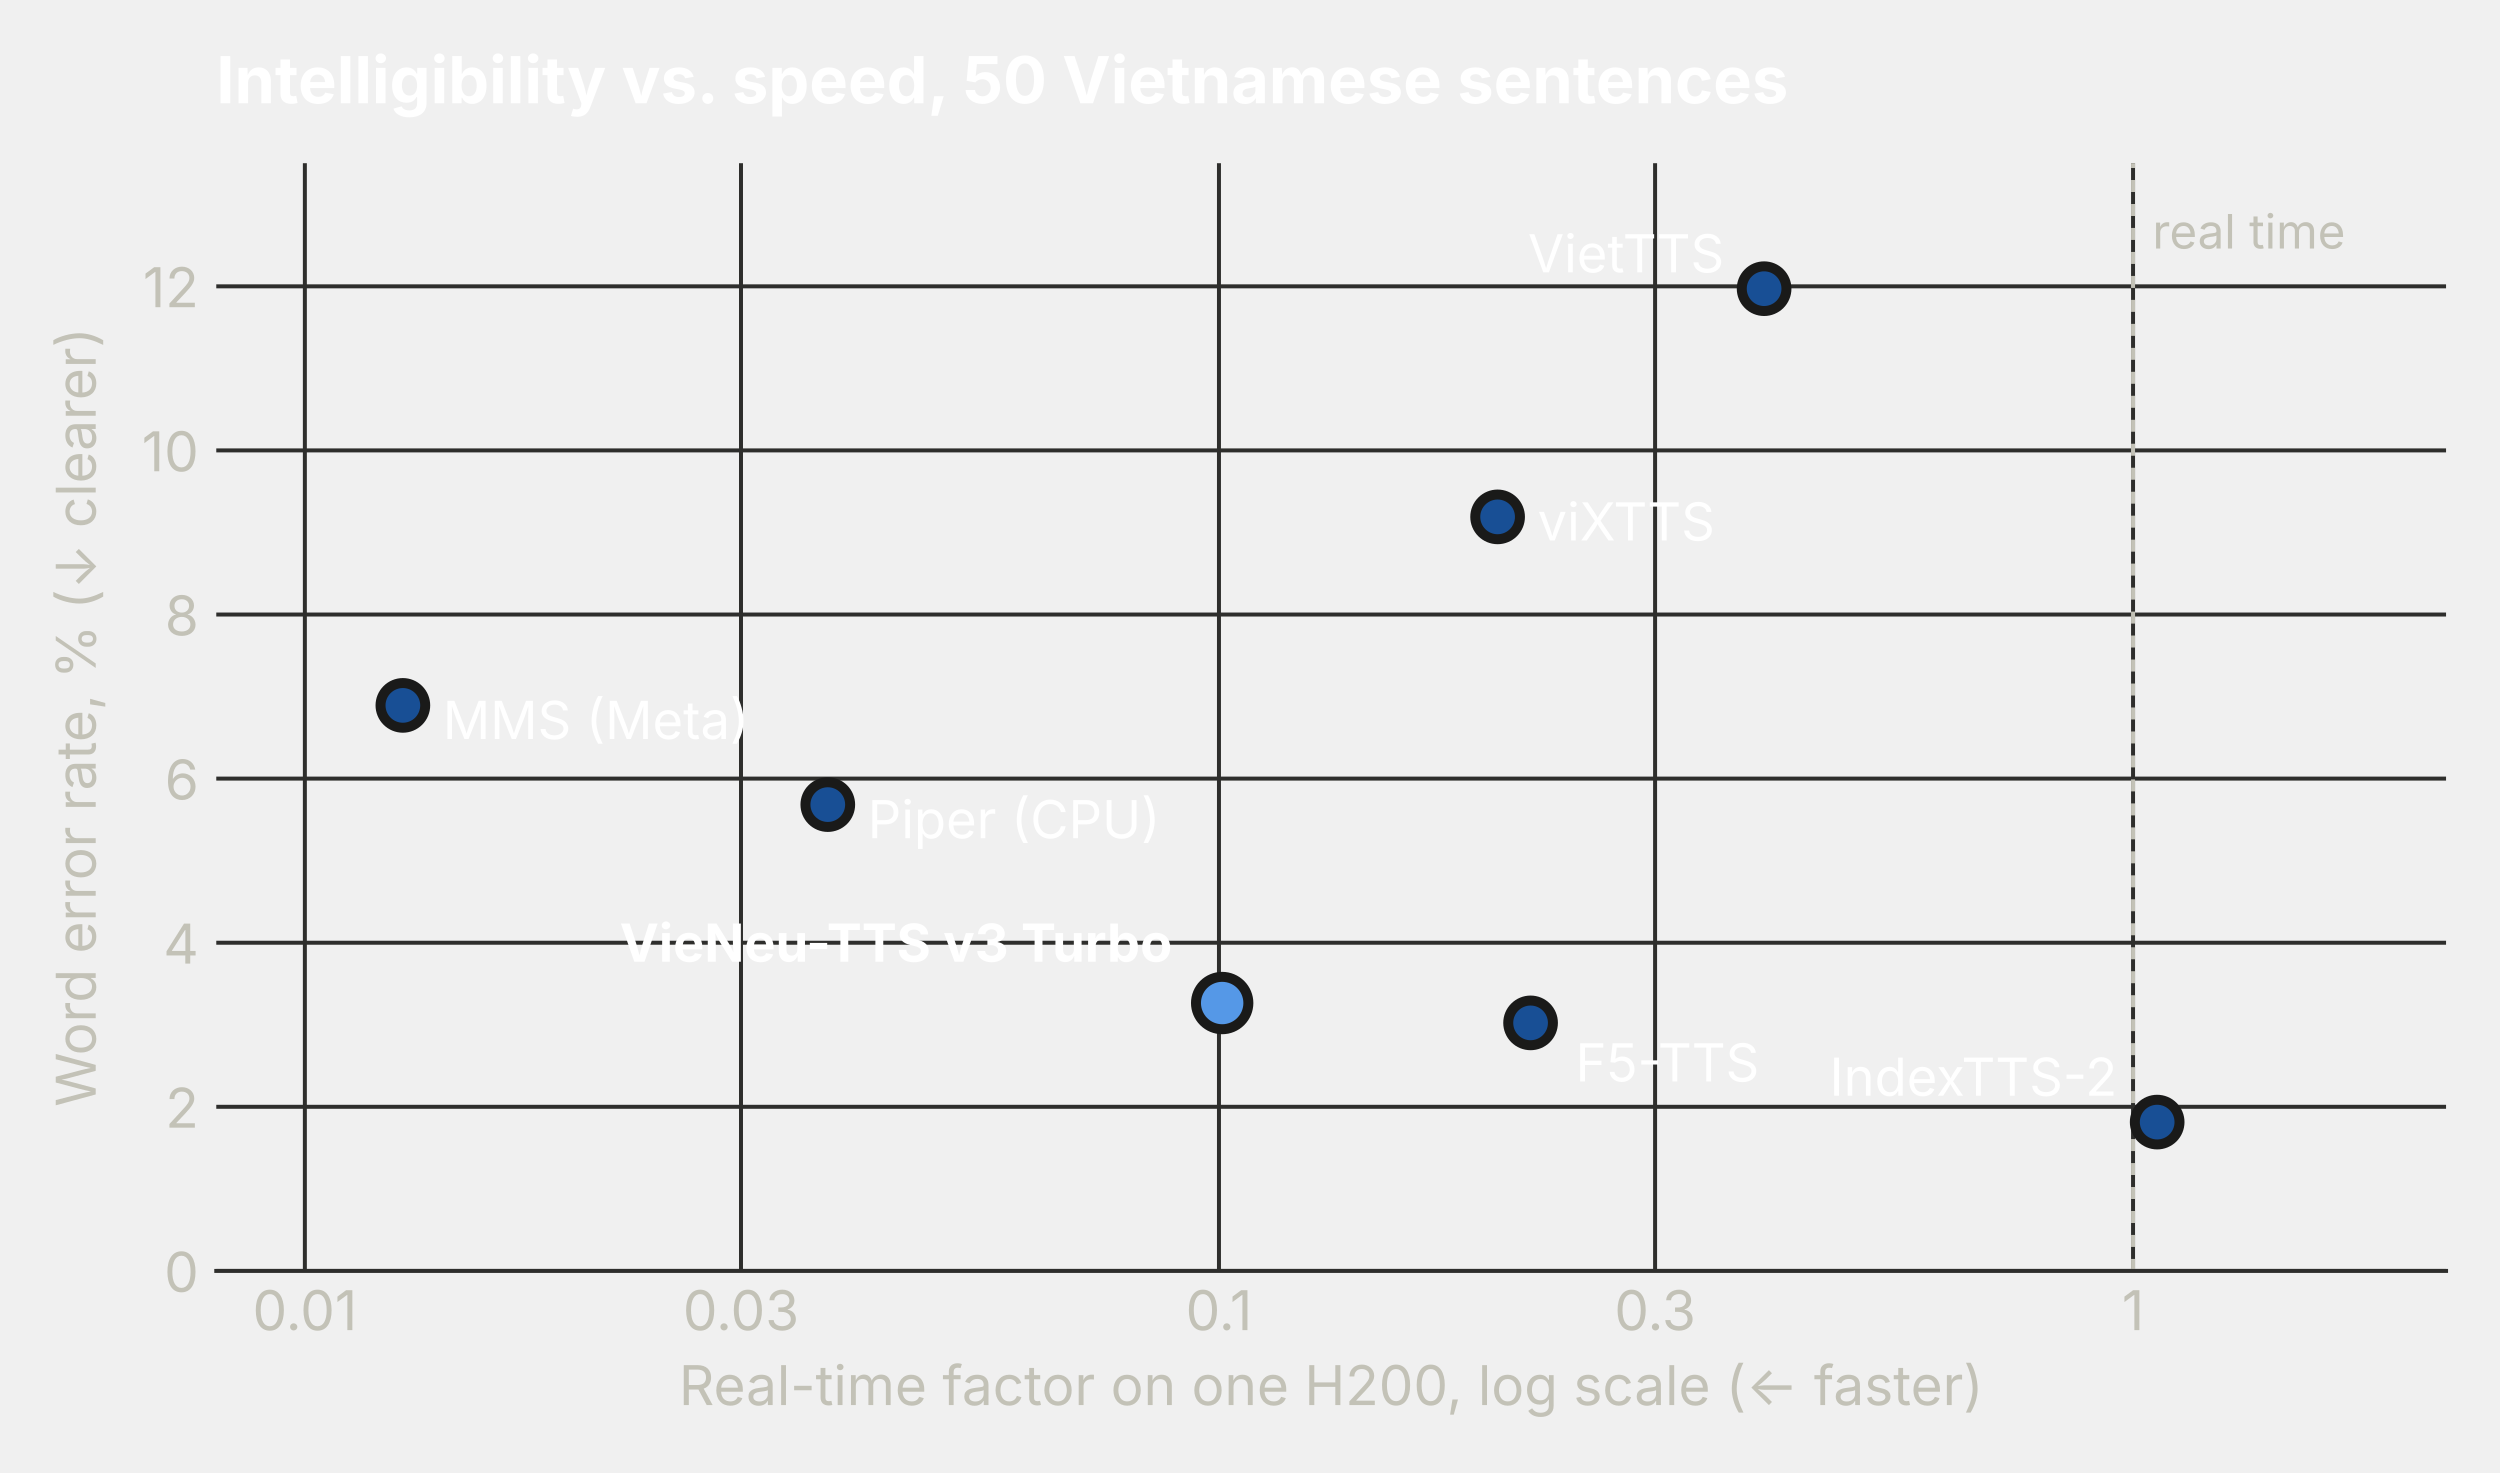
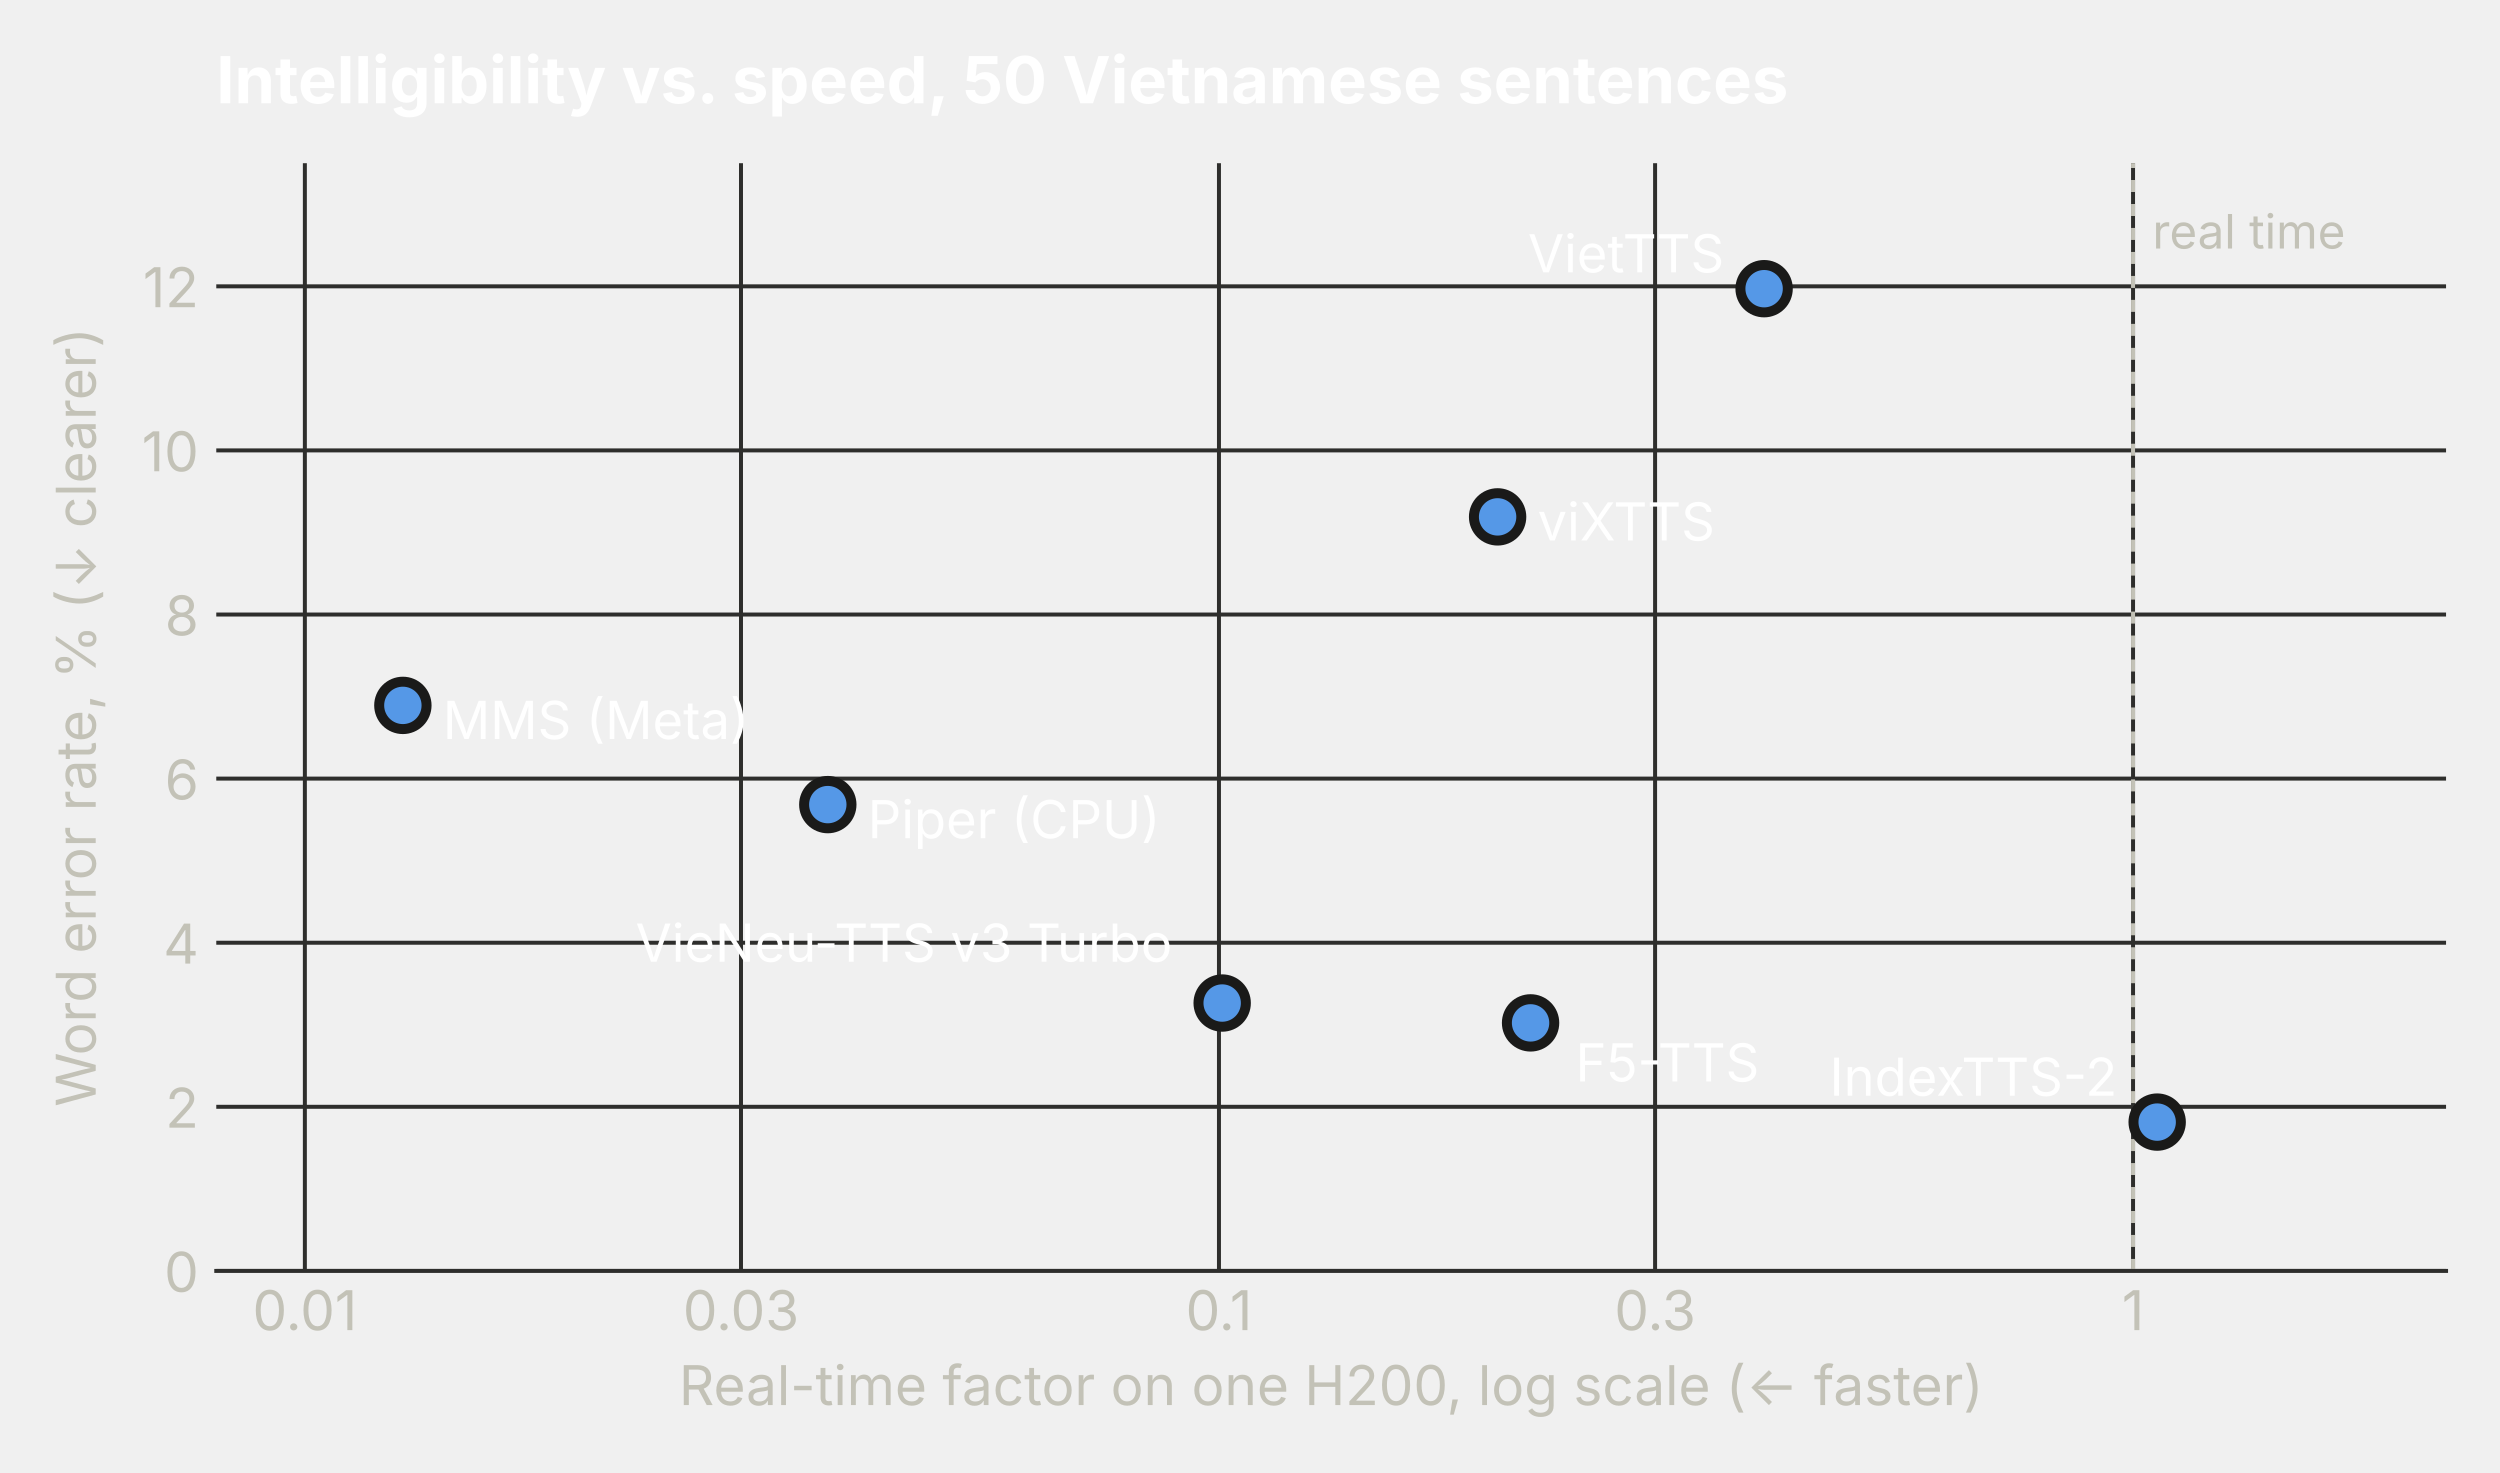
<svg xmlns="http://www.w3.org/2000/svg" xmlns:xlink="http://www.w3.org/1999/xlink" width="500.498pt" height="294.739pt" viewBox="0 0 500.498 294.739" version="1.1">
  <defs>
    <style type="text/css">*{stroke-linejoin: round; stroke-linecap: butt}</style>
  </defs>
  <g id="figure_1">
    <g id="patch_1">
      <path d="M 0 294.739  L 500.498 294.739  L 500.498 0  L 0 0  L 0 294.739  z " style="fill: none" />
    </g>
    <g id="axes_1">
      <g id="patch_2">
        <path d="M 43.298 254.438  L 489.698 254.438  L 489.698 32.678  L 43.298 32.678  L 43.298 254.438  z " style="fill: none" />
      </g>
      <g id="matplotlib.axis_1">
        <g id="xtick_1">
          <g id="line2d_1">
-             <path d="M 61.033 254.438  L 61.033 32.678  " clip-path="url(#pd3cd1de409)" style="fill: none; stroke: #2e2e2c; stroke-width: 0.8; stroke-linecap: square" />
+             <path d="M 61.033 254.438  L 61.033 32.678  " clip-path="url(#p064c47ed15)" style="fill: none; stroke: #2e2e2c; stroke-width: 0.8; stroke-linecap: square" />
          </g>
          <g id="line2d_2" />
          <g id="text_1">
            <text style="font-size: 11px; font-family: 'Inter', 'Segoe UI', 'Helvetica Neue', 'Arial', 'DejaVu Sans', 'Bitstream Vera Sans', 'Computer Modern Sans Serif', 'Lucida Grande', 'Verdana', 'Geneva', 'Lucid', 'Helvetica', 'Avant Garde', sans-serif; text-anchor: middle; fill: #c3c2b7" x="61.033" y="266.295" transform="rotate(-0 61.03298 266.2954)">0.01</text>
          </g>
        </g>
        <g id="xtick_2">
          <g id="line2d_3">
-             <path d="M 148.347 254.438  L 148.347 32.678  " clip-path="url(#pd3cd1de409)" style="fill: none; stroke: #2e2e2c; stroke-width: 0.8; stroke-linecap: square" />
+             <path d="M 148.347 254.438  L 148.347 32.678  " clip-path="url(#p064c47ed15)" style="fill: none; stroke: #2e2e2c; stroke-width: 0.8; stroke-linecap: square" />
          </g>
          <g id="line2d_4" />
          <g id="text_2">
            <text style="font-size: 11px; font-family: 'Inter', 'Segoe UI', 'Helvetica Neue', 'Arial', 'DejaVu Sans', 'Bitstream Vera Sans', 'Computer Modern Sans Serif', 'Lucida Grande', 'Verdana', 'Geneva', 'Lucid', 'Helvetica', 'Avant Garde', sans-serif; text-anchor: middle; fill: #c3c2b7" x="148.347" y="266.295" transform="rotate(-0 148.3466 266.2954)">0.03</text>
          </g>
        </g>
        <g id="xtick_3">
          <g id="line2d_5">
-             <path d="M 244.034 254.438  L 244.034 32.678  " clip-path="url(#pd3cd1de409)" style="fill: none; stroke: #2e2e2c; stroke-width: 0.8; stroke-linecap: square" />
+             <path d="M 244.034 254.438  L 244.034 32.678  " clip-path="url(#p064c47ed15)" style="fill: none; stroke: #2e2e2c; stroke-width: 0.8; stroke-linecap: square" />
          </g>
          <g id="line2d_6" />
          <g id="text_3">
            <text style="font-size: 11px; font-family: 'Inter', 'Segoe UI', 'Helvetica Neue', 'Arial', 'DejaVu Sans', 'Bitstream Vera Sans', 'Computer Modern Sans Serif', 'Lucida Grande', 'Verdana', 'Geneva', 'Lucid', 'Helvetica', 'Avant Garde', sans-serif; text-anchor: middle; fill: #c3c2b7" x="244.034" y="266.295" transform="rotate(-0 244.0338 266.2954)">0.1</text>
          </g>
        </g>
        <g id="xtick_4">
          <g id="line2d_7">
-             <path d="M 331.347 254.438  L 331.347 32.678  " clip-path="url(#pd3cd1de409)" style="fill: none; stroke: #2e2e2c; stroke-width: 0.8; stroke-linecap: square" />
+             <path d="M 331.347 254.438  L 331.347 32.678  " clip-path="url(#p064c47ed15)" style="fill: none; stroke: #2e2e2c; stroke-width: 0.8; stroke-linecap: square" />
          </g>
          <g id="line2d_8" />
          <g id="text_4">
            <text style="font-size: 11px; font-family: 'Inter', 'Segoe UI', 'Helvetica Neue', 'Arial', 'DejaVu Sans', 'Bitstream Vera Sans', 'Computer Modern Sans Serif', 'Lucida Grande', 'Verdana', 'Geneva', 'Lucid', 'Helvetica', 'Avant Garde', sans-serif; text-anchor: middle; fill: #c3c2b7" x="331.347" y="266.295" transform="rotate(-0 331.3474 266.2954)">0.3</text>
          </g>
        </g>
        <g id="xtick_5">
          <g id="line2d_9">
-             <path d="M 427.035 254.438  L 427.035 32.678  " clip-path="url(#pd3cd1de409)" style="fill: none; stroke: #2e2e2c; stroke-width: 0.8; stroke-linecap: square" />
+             <path d="M 427.035 254.438  L 427.035 32.678  " clip-path="url(#p064c47ed15)" style="fill: none; stroke: #2e2e2c; stroke-width: 0.8; stroke-linecap: square" />
          </g>
          <g id="line2d_10" />
          <g id="text_5">
            <text style="font-size: 11px; font-family: 'Inter', 'Segoe UI', 'Helvetica Neue', 'Arial', 'DejaVu Sans', 'Bitstream Vera Sans', 'Computer Modern Sans Serif', 'Lucida Grande', 'Verdana', 'Geneva', 'Lucid', 'Helvetica', 'Avant Garde', sans-serif; text-anchor: middle; fill: #c3c2b7" x="427.035" y="266.295" transform="rotate(-0 427.0347 266.2954)">1</text>
          </g>
        </g>
        <g id="xtick_6">
          <g id="line2d_11" />
        </g>
        <g id="xtick_7">
          <g id="line2d_12" />
        </g>
        <g id="xtick_8">
          <g id="line2d_13" />
        </g>
        <g id="xtick_9">
          <g id="line2d_14" />
        </g>
        <g id="xtick_10">
          <g id="line2d_15" />
        </g>
        <g id="xtick_11">
          <g id="line2d_16" />
        </g>
        <g id="xtick_12">
          <g id="line2d_17" />
        </g>
        <g id="xtick_13">
          <g id="line2d_18" />
        </g>
        <g id="xtick_14">
          <g id="line2d_19" />
        </g>
        <g id="xtick_15">
          <g id="line2d_20" />
        </g>
        <g id="xtick_16">
          <g id="line2d_21" />
        </g>
        <g id="xtick_17">
          <g id="line2d_22" />
        </g>
        <g id="xtick_18">
          <g id="line2d_23" />
        </g>
        <g id="xtick_19">
          <g id="line2d_24" />
        </g>
        <g id="xtick_20">
          <g id="line2d_25" />
        </g>
        <g id="xtick_21">
          <g id="line2d_26" />
        </g>
        <g id="xtick_22">
          <g id="line2d_27" />
        </g>
        <g id="text_6">
          <text style="font-size: 11px; font-family: 'Inter', 'Segoe UI', 'Helvetica Neue', 'Arial', 'DejaVu Sans', 'Bitstream Vera Sans', 'Computer Modern Sans Serif', 'Lucida Grande', 'Verdana', 'Geneva', 'Lucid', 'Helvetica', 'Avant Garde', sans-serif; text-anchor: middle; fill: #c3c2b7" x="266.498" y="281.296" transform="rotate(-0 266.4984 281.2962)">Real-time factor on one H200, log scale  (← faster)</text>
        </g>
      </g>
      <g id="matplotlib.axis_2">
        <g id="ytick_1">
          <g id="line2d_28">
-             <path d="M 43.298 254.438  L 489.698 254.438  " clip-path="url(#pd3cd1de409)" style="fill: none; stroke: #2e2e2c; stroke-width: 0.8; stroke-linecap: square" />
+             <path d="M 43.298 254.438  L 489.698 254.438  " clip-path="url(#p064c47ed15)" style="fill: none; stroke: #2e2e2c; stroke-width: 0.8; stroke-linecap: square" />
          </g>
          <g id="line2d_29" />
          <g id="text_7">
            <text style="font-size: 11px; font-family: 'Inter', 'Segoe UI', 'Helvetica Neue', 'Arial', 'DejaVu Sans', 'Bitstream Vera Sans', 'Computer Modern Sans Serif', 'Lucida Grande', 'Verdana', 'Geneva', 'Lucid', 'Helvetica', 'Avant Garde', sans-serif; text-anchor: end; fill: #c3c2b7" x="39.798" y="258.617" transform="rotate(-0 39.79836 258.6167)">0</text>
          </g>
        </g>
        <g id="ytick_2">
          <g id="line2d_30">
-             <path d="M 43.298 221.585  L 489.698 221.585  " clip-path="url(#pd3cd1de409)" style="fill: none; stroke: #2e2e2c; stroke-width: 0.8; stroke-linecap: square" />
+             <path d="M 43.298 221.585  L 489.698 221.585  " clip-path="url(#p064c47ed15)" style="fill: none; stroke: #2e2e2c; stroke-width: 0.8; stroke-linecap: square" />
          </g>
          <g id="line2d_31" />
          <g id="text_8">
            <text style="font-size: 11px; font-family: 'Inter', 'Segoe UI', 'Helvetica Neue', 'Arial', 'DejaVu Sans', 'Bitstream Vera Sans', 'Computer Modern Sans Serif', 'Lucida Grande', 'Verdana', 'Geneva', 'Lucid', 'Helvetica', 'Avant Garde', sans-serif; text-anchor: end; fill: #c3c2b7" x="39.798" y="225.763" transform="rotate(-0 39.79836 225.7633)">2</text>
          </g>
        </g>
        <g id="ytick_3">
          <g id="line2d_32">
-             <path d="M 43.298 188.731  L 489.698 188.731  " clip-path="url(#pd3cd1de409)" style="fill: none; stroke: #2e2e2c; stroke-width: 0.8; stroke-linecap: square" />
+             <path d="M 43.298 188.731  L 489.698 188.731  " clip-path="url(#p064c47ed15)" style="fill: none; stroke: #2e2e2c; stroke-width: 0.8; stroke-linecap: square" />
          </g>
          <g id="line2d_33" />
          <g id="text_9">
            <text style="font-size: 11px; font-family: 'Inter', 'Segoe UI', 'Helvetica Neue', 'Arial', 'DejaVu Sans', 'Bitstream Vera Sans', 'Computer Modern Sans Serif', 'Lucida Grande', 'Verdana', 'Geneva', 'Lucid', 'Helvetica', 'Avant Garde', sans-serif; text-anchor: end; fill: #c3c2b7" x="39.798" y="192.91" transform="rotate(-0 39.79836 192.91)">4</text>
          </g>
        </g>
        <g id="ytick_4">
          <g id="line2d_34">
-             <path d="M 43.298 155.878  L 489.698 155.878  " clip-path="url(#pd3cd1de409)" style="fill: none; stroke: #2e2e2c; stroke-width: 0.8; stroke-linecap: square" />
+             <path d="M 43.298 155.878  L 489.698 155.878  " clip-path="url(#p064c47ed15)" style="fill: none; stroke: #2e2e2c; stroke-width: 0.8; stroke-linecap: square" />
          </g>
          <g id="line2d_35" />
          <g id="text_10">
            <text style="font-size: 11px; font-family: 'Inter', 'Segoe UI', 'Helvetica Neue', 'Arial', 'DejaVu Sans', 'Bitstream Vera Sans', 'Computer Modern Sans Serif', 'Lucida Grande', 'Verdana', 'Geneva', 'Lucid', 'Helvetica', 'Avant Garde', sans-serif; text-anchor: end; fill: #c3c2b7" x="39.798" y="160.057" transform="rotate(-0 39.79836 160.0567)">6</text>
          </g>
        </g>
        <g id="ytick_5">
          <g id="line2d_36">
-             <path d="M 43.298 123.025  L 489.698 123.025  " clip-path="url(#pd3cd1de409)" style="fill: none; stroke: #2e2e2c; stroke-width: 0.8; stroke-linecap: square" />
+             <path d="M 43.298 123.025  L 489.698 123.025  " clip-path="url(#p064c47ed15)" style="fill: none; stroke: #2e2e2c; stroke-width: 0.8; stroke-linecap: square" />
          </g>
          <g id="line2d_37" />
          <g id="text_11">
            <text style="font-size: 11px; font-family: 'Inter', 'Segoe UI', 'Helvetica Neue', 'Arial', 'DejaVu Sans', 'Bitstream Vera Sans', 'Computer Modern Sans Serif', 'Lucida Grande', 'Verdana', 'Geneva', 'Lucid', 'Helvetica', 'Avant Garde', sans-serif; text-anchor: end; fill: #c3c2b7" x="39.798" y="127.203" transform="rotate(-0 39.79836 127.2033)">8</text>
          </g>
        </g>
        <g id="ytick_6">
          <g id="line2d_38">
-             <path d="M 43.298 90.171  L 489.698 90.171  " clip-path="url(#pd3cd1de409)" style="fill: none; stroke: #2e2e2c; stroke-width: 0.8; stroke-linecap: square" />
+             <path d="M 43.298 90.171  L 489.698 90.171  " clip-path="url(#p064c47ed15)" style="fill: none; stroke: #2e2e2c; stroke-width: 0.8; stroke-linecap: square" />
          </g>
          <g id="line2d_39" />
          <g id="text_12">
            <text style="font-size: 11px; font-family: 'Inter', 'Segoe UI', 'Helvetica Neue', 'Arial', 'DejaVu Sans', 'Bitstream Vera Sans', 'Computer Modern Sans Serif', 'Lucida Grande', 'Verdana', 'Geneva', 'Lucid', 'Helvetica', 'Avant Garde', sans-serif; text-anchor: end; fill: #c3c2b7" x="39.798" y="94.35" transform="rotate(-0 39.79836 94.35001)">10</text>
          </g>
        </g>
        <g id="ytick_7">
          <g id="line2d_40">
-             <path d="M 43.298 57.318  L 489.698 57.318  " clip-path="url(#pd3cd1de409)" style="fill: none; stroke: #2e2e2c; stroke-width: 0.8; stroke-linecap: square" />
+             <path d="M 43.298 57.318  L 489.698 57.318  " clip-path="url(#p064c47ed15)" style="fill: none; stroke: #2e2e2c; stroke-width: 0.8; stroke-linecap: square" />
          </g>
          <g id="line2d_41" />
          <g id="text_13">
            <text style="font-size: 11px; font-family: 'Inter', 'Segoe UI', 'Helvetica Neue', 'Arial', 'DejaVu Sans', 'Bitstream Vera Sans', 'Computer Modern Sans Serif', 'Lucida Grande', 'Verdana', 'Geneva', 'Lucid', 'Helvetica', 'Avant Garde', sans-serif; text-anchor: end; fill: #c3c2b7" x="39.798" y="61.497" transform="rotate(-0 39.79836 61.49668)">12</text>
          </g>
        </g>
        <g id="text_14">
          <text style="font-size: 11px; font-family: 'Inter', 'Segoe UI', 'Helvetica Neue', 'Arial', 'DejaVu Sans', 'Bitstream Vera Sans', 'Computer Modern Sans Serif', 'Lucida Grande', 'Verdana', 'Geneva', 'Lucid', 'Helvetica', 'Avant Garde', sans-serif; text-anchor: middle; fill: #c3c2b7" x="19.158" y="143.558" transform="rotate(-90 19.15828 143.558)">Word error rate, %  (↓ clearer)</text>
        </g>
      </g>
      <g id="line2d_42">
-         <path d="M 427.035 254.438  L 427.035 32.678  " clip-path="url(#pd3cd1de409)" style="fill: none; stroke-dasharray: 2.4,2.4; stroke-dashoffset: 0; stroke: #c3c2b7; stroke-width: 0.8" />
+         <path d="M 427.035 254.438  L 427.035 32.678  " clip-path="url(#p064c47ed15)" style="fill: none; stroke-dasharray: 2.4,2.4; stroke-dashoffset: 0; stroke: #c3c2b7; stroke-width: 0.8" />
      </g>
      <g id="patch_3">
        <path d="M 43.298 254.438  L 489.698 254.438  " style="fill: none; stroke: #2e2e2c; stroke-width: 0.8; stroke-linejoin: miter; stroke-linecap: square" />
      </g>
      <g id="PathCollection_1">
        <defs>
-           <path id="mc1e3c39f6f" d="M 0 4.472  C 1.186 4.472 2.324 4.001 3.162 3.162  C 4.001 2.324 4.472 1.186 4.472 0  C 4.472 -1.186 4.001 -2.324 3.162 -3.162  C 2.324 -4.001 1.186 -4.472 0 -4.472  C -1.186 -4.472 -2.324 -4.001 -3.162 -3.162  C -4.001 -2.324 -4.472 -1.186 -4.472 0  C -4.472 1.186 -4.001 2.324 -3.162 3.162  C -2.324 4.001 -1.186 4.472 0 4.472  z " style="stroke: #1a1a19; stroke-width: 2" />
+           <path id="me5c27f83bb" d="M 0 4.743  C 1.258 4.743 2.465 4.244 3.354 3.354  C 4.244 2.465 4.743 1.258 4.743 0  C 4.743 -1.258 4.244 -2.465 3.354 -3.354  C 2.465 -4.244 1.258 -4.743 0 -4.743  C -1.258 -4.743 -2.465 -4.244 -3.354 -3.354  C -4.244 -2.465 -4.743 -1.258 -4.743 0  C -4.743 1.258 -4.244 2.465 -3.354 3.354  C -2.465 4.244 -1.258 4.743 0 4.743  z " style="stroke: #1a1a19; stroke-width: 2" />
        </defs>
-         <g clip-path="url(#pd3cd1de409)">
-           <use xlink:href="#mc1e3c39f6f" x="306.42" y="204.781" style="fill: #184f95; stroke: #1a1a19; stroke-width: 2" />
+         <g clip-path="url(#p064c47ed15)">
+           <use xlink:href="#me5c27f83bb" x="306.42" y="204.781" style="fill: #5598e7; stroke: #1a1a19; stroke-width: 2" />
        </g>
      </g>
      <g id="text_15">
        <text style="font-size: 10.5px; font-family: 'Inter', 'Segoe UI', 'Helvetica Neue', 'Arial', 'DejaVu Sans', 'Bitstream Vera Sans', 'Computer Modern Sans Serif', 'Lucida Grande', 'Verdana', 'Geneva', 'Lucid', 'Helvetica', 'Avant Garde', sans-serif; text-anchor: start; fill: #ffffff" x="315.42" y="216.508" transform="rotate(-0 315.4205 216.5081)">F5-TTS</text>
      </g>
      <g id="PathCollection_2">
-         <g clip-path="url(#pd3cd1de409)">
-           <use xlink:href="#mc1e3c39f6f" x="431.864" y="224.644" style="fill: #184f95; stroke: #1a1a19; stroke-width: 2" />
+         <g clip-path="url(#p064c47ed15)">
+           <use xlink:href="#me5c27f83bb" x="431.864" y="224.644" style="fill: #5598e7; stroke: #1a1a19; stroke-width: 2" />
        </g>
      </g>
      <g id="text_16">
        <text style="font-size: 10.5px; font-family: 'Inter', 'Segoe UI', 'Helvetica Neue', 'Arial', 'DejaVu Sans', 'Bitstream Vera Sans', 'Computer Modern Sans Serif', 'Lucida Grande', 'Verdana', 'Geneva', 'Lucid', 'Helvetica', 'Avant Garde', sans-serif; text-anchor: end; fill: #ffffff" x="423.864" y="219.371" transform="rotate(-0 423.8636 219.3715)">IndexTTS-2</text>
      </g>
      <g id="PathCollection_3">
-         <g clip-path="url(#pd3cd1de409)">
-           <use xlink:href="#mc1e3c39f6f" x="80.654" y="141.219" style="fill: #184f95; stroke: #1a1a19; stroke-width: 2" />
+         <g clip-path="url(#p064c47ed15)">
+           <use xlink:href="#me5c27f83bb" x="80.654" y="141.219" style="fill: #5598e7; stroke: #1a1a19; stroke-width: 2" />
        </g>
      </g>
      <g id="text_17">
        <text style="font-size: 10.5px; font-family: 'Inter', 'Segoe UI', 'Helvetica Neue', 'Arial', 'DejaVu Sans', 'Bitstream Vera Sans', 'Computer Modern Sans Serif', 'Lucida Grande', 'Verdana', 'Geneva', 'Lucid', 'Helvetica', 'Avant Garde', sans-serif; text-anchor: start; fill: #ffffff" x="88.654" y="147.947" transform="rotate(-0 88.65369 147.9466)">MMS (Meta)</text>
      </g>
      <g id="PathCollection_4">
-         <g clip-path="url(#pd3cd1de409)">
-           <use xlink:href="#mc1e3c39f6f" x="165.724" y="161.082" style="fill: #184f95; stroke: #1a1a19; stroke-width: 2" />
+         <g clip-path="url(#p064c47ed15)">
+           <use xlink:href="#me5c27f83bb" x="165.724" y="161.082" style="fill: #5598e7; stroke: #1a1a19; stroke-width: 2" />
        </g>
      </g>
      <g id="text_18">
        <text style="font-size: 10.5px; font-family: 'Inter', 'Segoe UI', 'Helvetica Neue', 'Arial', 'DejaVu Sans', 'Bitstream Vera Sans', 'Computer Modern Sans Serif', 'Lucida Grande', 'Verdana', 'Geneva', 'Lucid', 'Helvetica', 'Avant Garde', sans-serif; text-anchor: start; fill: #ffffff" x="173.724" y="167.81" transform="rotate(-0 173.7244 167.81)">Piper (CPU)</text>
      </g>
      <g id="PathCollection_5">
-         <defs>
-           <path id="mf39ab6183d" d="M 0 5.244  C 1.391 5.244 2.725 4.691 3.708 3.708  C 4.691 2.725 5.244 1.391 5.244 0  C 5.244 -1.391 4.691 -2.725 3.708 -3.708  C 2.725 -4.691 1.391 -5.244 0 -5.244  C -1.391 -5.244 -2.725 -4.691 -3.708 -3.708  C -4.691 -2.725 -5.244 -1.391 -5.244 0  C -5.244 1.391 -4.691 2.725 -3.708 3.708  C -2.725 4.691 -1.391 5.244 0 5.244  z " style="stroke: #1a1a19; stroke-width: 2" />
-         </defs>
-         <g clip-path="url(#pd3cd1de409)">
-           <use xlink:href="#mf39ab6183d" x="244.678" y="200.808" style="fill: #5598e7; stroke: #1a1a19; stroke-width: 2" />
+         <g clip-path="url(#p064c47ed15)">
+           <use xlink:href="#me5c27f83bb" x="244.678" y="200.808" style="fill: #5598e7; stroke: #1a1a19; stroke-width: 2" />
        </g>
      </g>
      <g id="text_19">
-         <text style="font-weight: 700; font-size: 10.5px; font-family: 'Inter', 'Segoe UI', 'Helvetica Neue', 'Arial', 'DejaVu Sans', 'Bitstream Vera Sans', 'Computer Modern Sans Serif', 'Lucida Grande', 'Verdana', 'Geneva', 'Lucid', 'Helvetica', 'Avant Garde', sans-serif; text-anchor: end; fill: #ffffff" x="234.678" y="192.536" transform="rotate(-0 234.678 192.5359)">VieNeu-TTS v3 Turbo</text>
+         <text style="font-size: 10.5px; font-family: 'Inter', 'Segoe UI', 'Helvetica Neue', 'Arial', 'DejaVu Sans', 'Bitstream Vera Sans', 'Computer Modern Sans Serif', 'Lucida Grande', 'Verdana', 'Geneva', 'Lucid', 'Helvetica', 'Avant Garde', sans-serif; text-anchor: end; fill: #ffffff" x="234.678" y="192.536" transform="rotate(-0 234.678 192.5359)">VieNeu-TTS v3 Turbo</text>
      </g>
      <g id="PathCollection_6">
-         <g clip-path="url(#pd3cd1de409)">
-           <use xlink:href="#mc1e3c39f6f" x="353.173" y="57.795" style="fill: #184f95; stroke: #1a1a19; stroke-width: 2" />
+         <g clip-path="url(#p064c47ed15)">
+           <use xlink:href="#me5c27f83bb" x="353.173" y="57.795" style="fill: #5598e7; stroke: #1a1a19; stroke-width: 2" />
        </g>
      </g>
      <g id="text_20">
        <text style="font-size: 10.5px; font-family: 'Inter', 'Segoe UI', 'Helvetica Neue', 'Arial', 'DejaVu Sans', 'Bitstream Vera Sans', 'Computer Modern Sans Serif', 'Lucida Grande', 'Verdana', 'Geneva', 'Lucid', 'Helvetica', 'Avant Garde', sans-serif; text-anchor: end; fill: #ffffff" x="345.173" y="54.523" transform="rotate(-0 345.1728 54.52263)">VietTTS</text>
      </g>
      <g id="PathCollection_7">
-         <g clip-path="url(#pd3cd1de409)">
-           <use xlink:href="#mc1e3c39f6f" x="299.82" y="103.479" style="fill: #184f95; stroke: #1a1a19; stroke-width: 2" />
+         <g clip-path="url(#p064c47ed15)">
+           <use xlink:href="#me5c27f83bb" x="299.82" y="103.479" style="fill: #5598e7; stroke: #1a1a19; stroke-width: 2" />
        </g>
      </g>
      <g id="text_21">
        <text style="font-size: 10.5px; font-family: 'Inter', 'Segoe UI', 'Helvetica Neue', 'Arial', 'DejaVu Sans', 'Bitstream Vera Sans', 'Computer Modern Sans Serif', 'Lucida Grande', 'Verdana', 'Geneva', 'Lucid', 'Helvetica', 'Avant Garde', sans-serif; text-anchor: start; fill: #ffffff" x="307.82" y="108.207" transform="rotate(-0 307.8198 108.2074)">viXTTS</text>
      </g>
      <g id="text_22">
        <text style="font-size: 9.5px; font-family: 'Inter', 'Segoe UI', 'Helvetica Neue', 'Arial', 'DejaVu Sans', 'Bitstream Vera Sans', 'Computer Modern Sans Serif', 'Lucida Grande', 'Verdana', 'Geneva', 'Lucid', 'Helvetica', 'Avant Garde', sans-serif; text-anchor: start; fill: #c3c2b7" x="430.912" y="49.752" transform="rotate(-0 430.9124 49.75248)">real time</text>
      </g>
      <g id="text_23">
        <text style="font-weight: 700; font-size: 13px; font-family: 'Inter', 'Segoe UI', 'Helvetica Neue', 'Arial', 'DejaVu Sans', 'Bitstream Vera Sans', 'Computer Modern Sans Serif', 'Lucida Grande', 'Verdana', 'Geneva', 'Lucid', 'Helvetica', 'Avant Garde', sans-serif; text-anchor: start; fill: #ffffff" x="43.298" y="20.678" transform="rotate(-0 43.29836 20.67797)">Intelligibility vs. speed, 50 Vietnamese sentences</text>
      </g>
    </g>
  </g>
  <defs>
-     <clipPath id="pd3cd1de409">
+     <clipPath id="p064c47ed15">
      <rect x="43.298" y="32.678" width="446.4" height="221.76" />
    </clipPath>
  </defs>
</svg>
